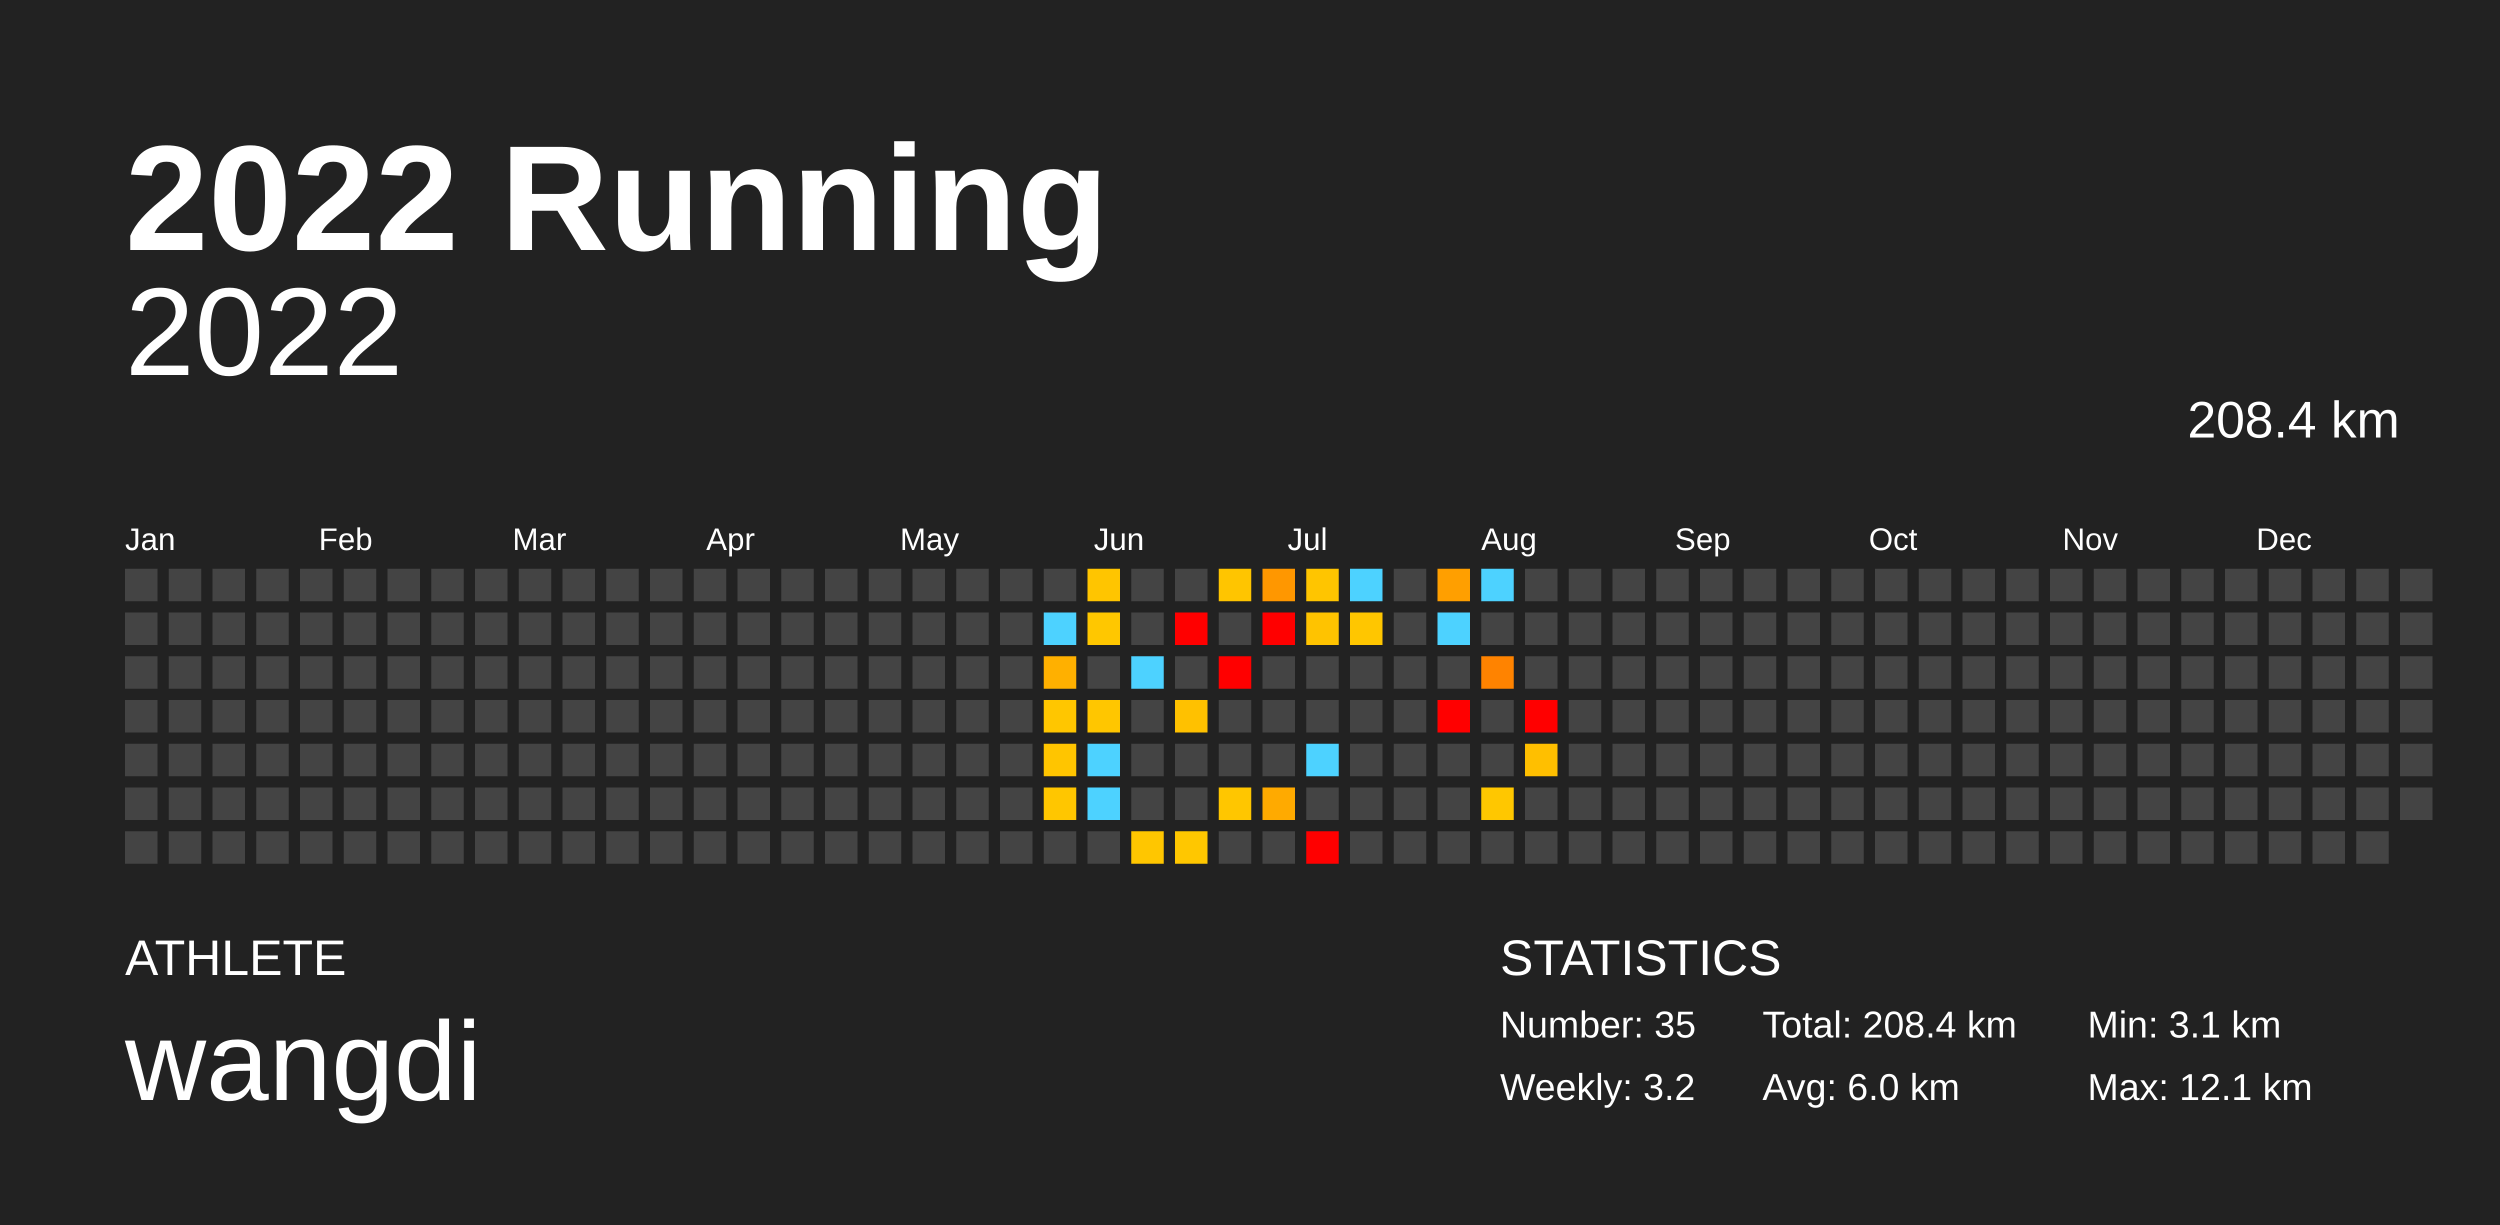
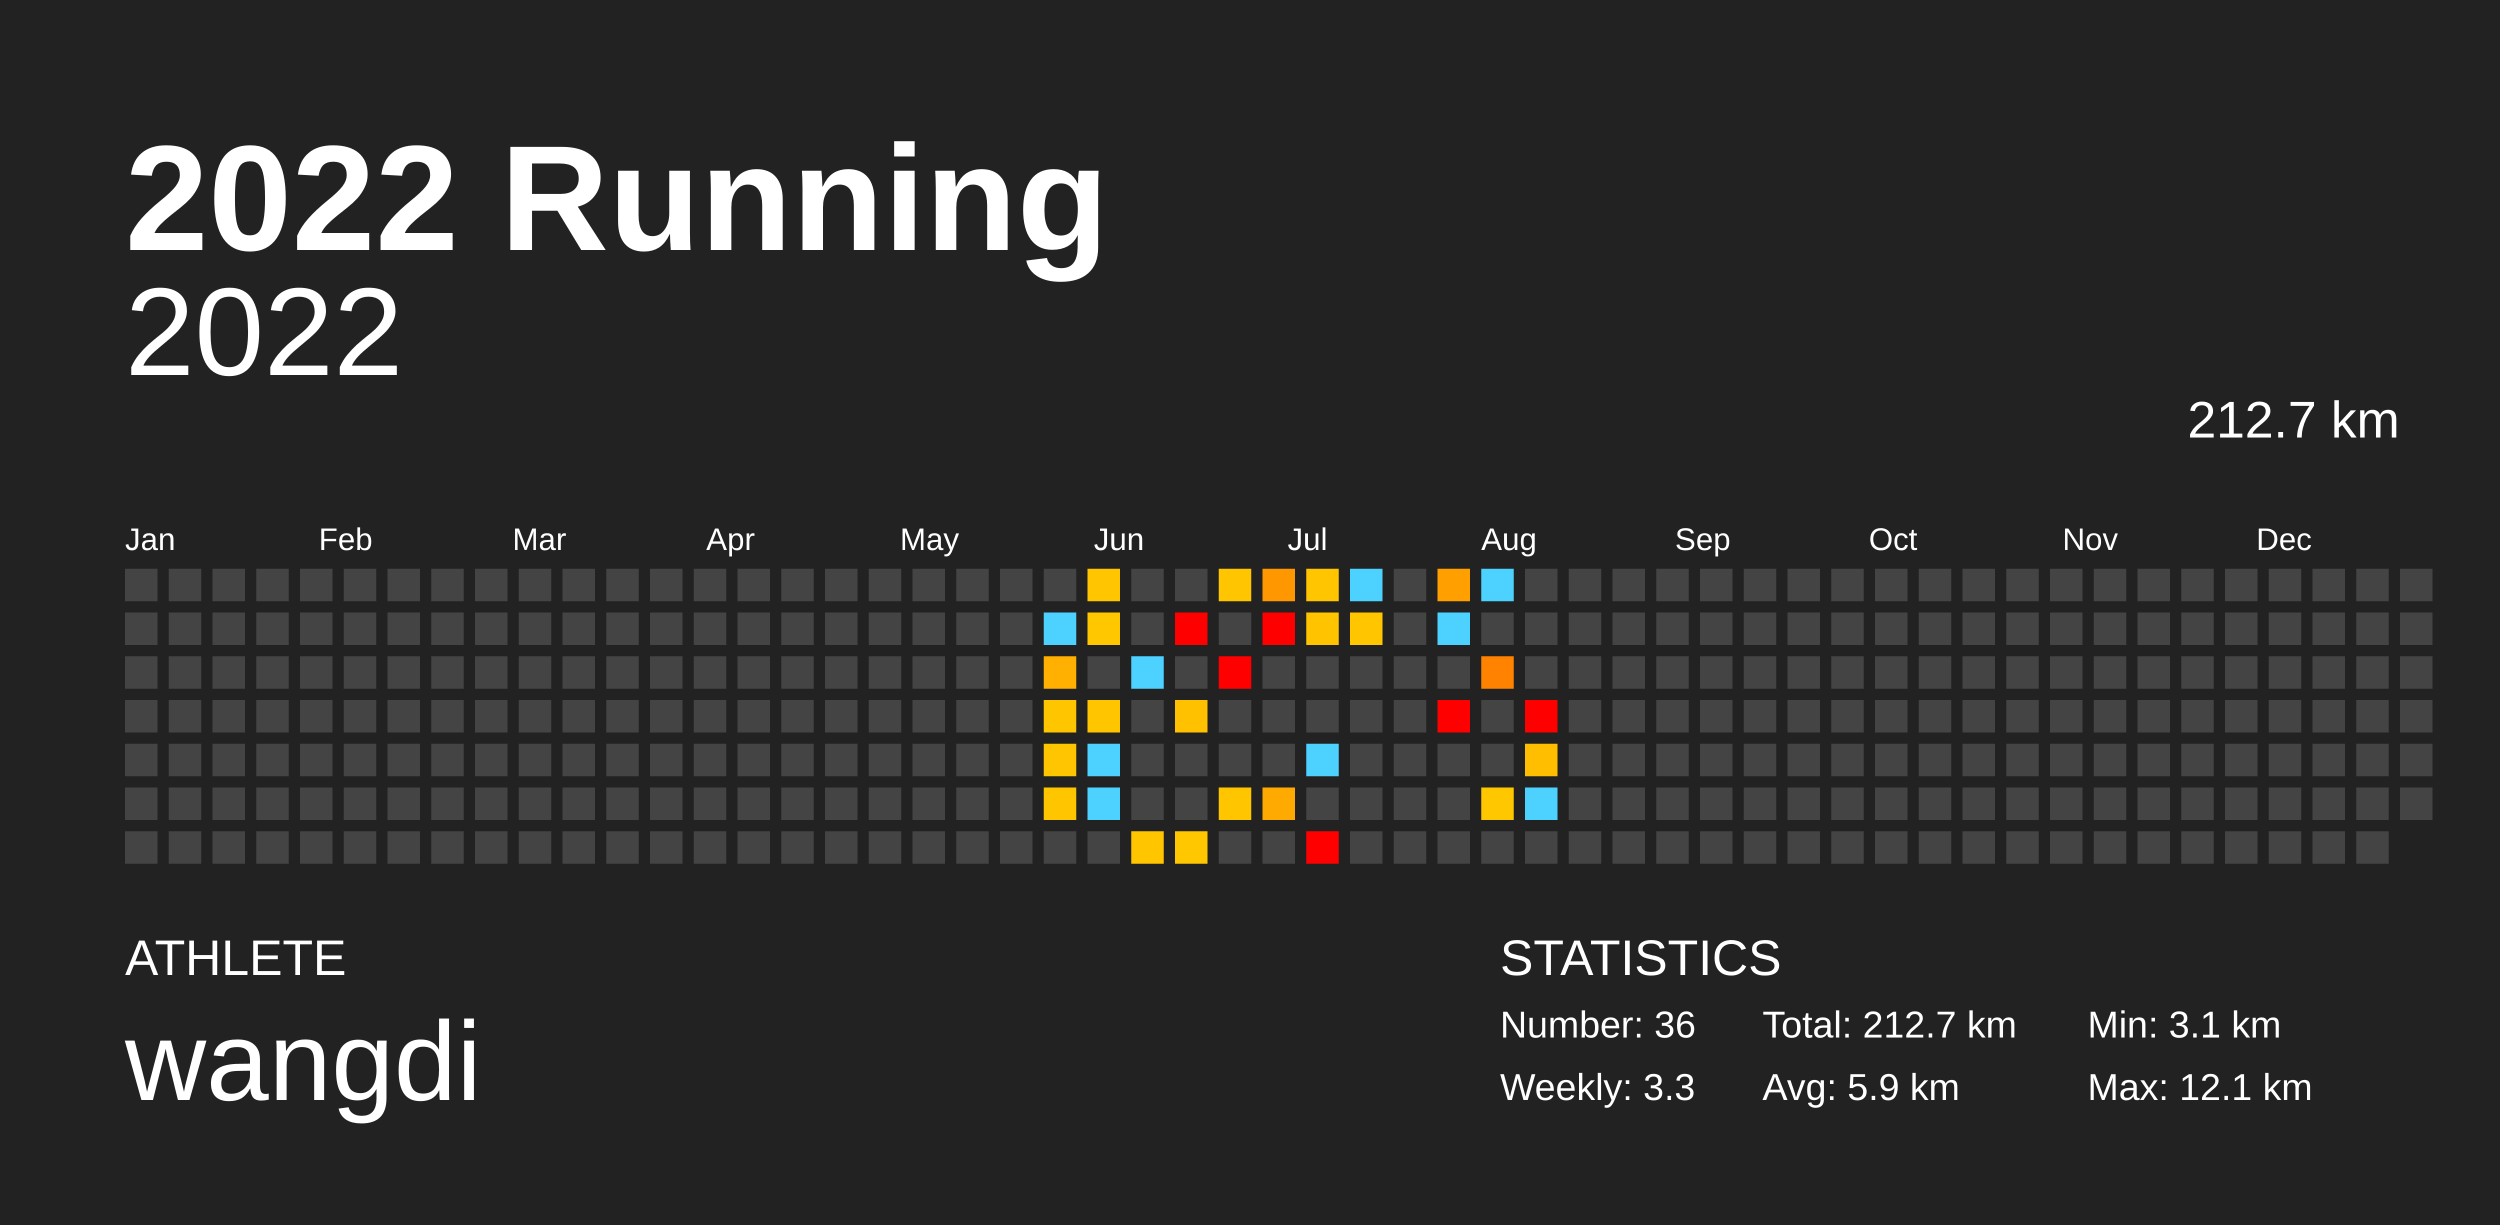
<svg xmlns="http://www.w3.org/2000/svg" baseProfile="full" height="98mm" version="1.1" viewBox="0,0,200,98" width="200mm">
  <defs />
  <rect fill="#222222" height="98" width="200" x="0" y="0" />
  <text fill="#FFFFFF" style="font-size:12px; font-family:Arial; font-weight:bold;" x="10" y="20">2022 Running</text>
  <text fill="#FFFFFF" style="font-size:4px; font-family:Arial" x="10" y="78">ATHLETE</text>
  <text fill="#FFFFFF" style="font-size:9px; font-family:Arial" x="10" y="88">wangdi</text>
  <text fill="#FFFFFF" style="font-size:4px; font-family:Arial" x="120" y="78">STATISTICS</text>
-   <text fill="#FFFFFF" style="font-size:3px; font-family:Arial" x="120" y="83">Number: 35</text>
-   <text fill="#FFFFFF" style="font-size:3px; font-family:Arial" x="120" y="88">Weekly: 3.2</text>
-   <text fill="#FFFFFF" style="font-size:3px; font-family:Arial" x="141" y="83">Total: 208.4 km</text>
-   <text fill="#FFFFFF" style="font-size:3px; font-family:Arial" x="141" y="88">Avg: 6.0 km</text>
+   <text fill="#FFFFFF" style="font-size:3px; font-family:Arial" x="120" y="83">Number: 36</text>
+   <text fill="#FFFFFF" style="font-size:3px; font-family:Arial" x="120" y="88">Weekly: 3.3</text>
+   <text fill="#FFFFFF" style="font-size:3px; font-family:Arial" x="141" y="83">Total: 212.7 km</text>
+   <text fill="#FFFFFF" style="font-size:3px; font-family:Arial" x="141" y="88">Avg: 5.9 km</text>
  <text fill="#FFFFFF" style="font-size:3px; font-family:Arial" x="167" y="83">Min: 3.1 km</text>
  <text fill="#FFFFFF" style="font-size:3px; font-family:Arial" x="167" y="88">Max: 12.1 km</text>
  <text alignment-baseline="hanging" fill="#FFFFFF" style="font-size:10.0px; font-family:Arial;" x="10" y="30">2022</text>
-   <text alignment-baseline="hanging" fill="#FFFFFF" style="font-size:4.125px; font-family:Arial;" x="175" y="35">208.4 km</text>
+   <text alignment-baseline="hanging" fill="#FFFFFF" style="font-size:4.125px; font-family:Arial;" x="175" y="35">212.7 km</text>
  <text fill="#FFFFFF" style="font-size:2.5px; font-family:Arial" x="10.0" y="44">Jan</text>
  <text fill="#FFFFFF" style="font-size:2.5px; font-family:Arial" x="25.5" y="44">Feb</text>
  <text fill="#FFFFFF" style="font-size:2.5px; font-family:Arial" x="41.0" y="44">Mar</text>
  <text fill="#FFFFFF" style="font-size:2.5px; font-family:Arial" x="56.5" y="44">Apr</text>
  <text fill="#FFFFFF" style="font-size:2.5px; font-family:Arial" x="72.0" y="44">May</text>
  <text fill="#FFFFFF" style="font-size:2.5px; font-family:Arial" x="87.5" y="44">Jun</text>
  <text fill="#FFFFFF" style="font-size:2.5px; font-family:Arial" x="103.0" y="44">Jul</text>
  <text fill="#FFFFFF" style="font-size:2.5px; font-family:Arial" x="118.5" y="44">Aug</text>
  <text fill="#FFFFFF" style="font-size:2.5px; font-family:Arial" x="134.0" y="44">Sep</text>
  <text fill="#FFFFFF" style="font-size:2.5px; font-family:Arial" x="149.5" y="44">Oct</text>
  <text fill="#FFFFFF" style="font-size:2.5px; font-family:Arial" x="165.0" y="44">Nov</text>
  <text fill="#FFFFFF" style="font-size:2.5px; font-family:Arial" x="180.5" y="44">Dec</text>
  <rect fill="#444444" height="2.6" width="2.6" x="10.0" y="45.5" />
  <rect fill="#444444" height="2.6" width="2.6" x="10.0" y="49.0" />
  <rect fill="#444444" height="2.6" width="2.6" x="10.0" y="52.5" />
  <rect fill="#444444" height="2.6" width="2.6" x="10.0" y="56.0" />
  <rect fill="#444444" height="2.6" width="2.6" x="10.0" y="59.5" />
  <rect fill="#444444" height="2.6" width="2.6" x="10.0" y="63.0" />
  <rect fill="#444444" height="2.6" width="2.6" x="10.0" y="66.5" />
  <rect fill="#444444" height="2.6" width="2.6" x="13.5" y="45.5" />
  <rect fill="#444444" height="2.6" width="2.6" x="13.5" y="49.0" />
  <rect fill="#444444" height="2.6" width="2.6" x="13.5" y="52.5" />
  <rect fill="#444444" height="2.6" width="2.6" x="13.5" y="56.0" />
  <rect fill="#444444" height="2.6" width="2.6" x="13.5" y="59.5" />
  <rect fill="#444444" height="2.6" width="2.6" x="13.5" y="63.0" />
  <rect fill="#444444" height="2.6" width="2.6" x="13.5" y="66.5" />
  <rect fill="#444444" height="2.6" width="2.6" x="17.0" y="45.5" />
  <rect fill="#444444" height="2.6" width="2.6" x="17.0" y="49.0" />
  <rect fill="#444444" height="2.6" width="2.6" x="17.0" y="52.5" />
  <rect fill="#444444" height="2.6" width="2.6" x="17.0" y="56.0" />
  <rect fill="#444444" height="2.6" width="2.6" x="17.0" y="59.5" />
  <rect fill="#444444" height="2.6" width="2.6" x="17.0" y="63.0" />
  <rect fill="#444444" height="2.6" width="2.6" x="17.0" y="66.5" />
  <rect fill="#444444" height="2.6" width="2.6" x="20.5" y="45.5" />
  <rect fill="#444444" height="2.6" width="2.6" x="20.5" y="49.0" />
  <rect fill="#444444" height="2.6" width="2.6" x="20.5" y="52.5" />
  <rect fill="#444444" height="2.6" width="2.6" x="20.5" y="56.0" />
  <rect fill="#444444" height="2.6" width="2.6" x="20.5" y="59.5" />
  <rect fill="#444444" height="2.6" width="2.6" x="20.5" y="63.0" />
  <rect fill="#444444" height="2.6" width="2.6" x="20.5" y="66.5" />
  <rect fill="#444444" height="2.6" width="2.6" x="24.0" y="45.5" />
  <rect fill="#444444" height="2.6" width="2.6" x="24.0" y="49.0" />
  <rect fill="#444444" height="2.6" width="2.6" x="24.0" y="52.5" />
  <rect fill="#444444" height="2.6" width="2.6" x="24.0" y="56.0" />
  <rect fill="#444444" height="2.6" width="2.6" x="24.0" y="59.5" />
  <rect fill="#444444" height="2.6" width="2.6" x="24.0" y="63.0" />
  <rect fill="#444444" height="2.6" width="2.6" x="24.0" y="66.5" />
  <rect fill="#444444" height="2.6" width="2.6" x="27.5" y="45.5" />
  <rect fill="#444444" height="2.6" width="2.6" x="27.5" y="49.0" />
  <rect fill="#444444" height="2.6" width="2.6" x="27.5" y="52.5" />
  <rect fill="#444444" height="2.6" width="2.6" x="27.5" y="56.0" />
  <rect fill="#444444" height="2.6" width="2.6" x="27.5" y="59.5" />
  <rect fill="#444444" height="2.6" width="2.6" x="27.5" y="63.0" />
  <rect fill="#444444" height="2.6" width="2.6" x="27.5" y="66.5" />
  <rect fill="#444444" height="2.6" width="2.6" x="31.0" y="45.5" />
  <rect fill="#444444" height="2.6" width="2.6" x="31.0" y="49.0" />
  <rect fill="#444444" height="2.6" width="2.6" x="31.0" y="52.5" />
  <rect fill="#444444" height="2.6" width="2.6" x="31.0" y="56.0" />
  <rect fill="#444444" height="2.6" width="2.6" x="31.0" y="59.5" />
  <rect fill="#444444" height="2.6" width="2.6" x="31.0" y="63.0" />
  <rect fill="#444444" height="2.6" width="2.6" x="31.0" y="66.5" />
  <rect fill="#444444" height="2.6" width="2.6" x="34.5" y="45.5" />
  <rect fill="#444444" height="2.6" width="2.6" x="34.5" y="49.0" />
  <rect fill="#444444" height="2.6" width="2.6" x="34.5" y="52.5" />
  <rect fill="#444444" height="2.6" width="2.6" x="34.5" y="56.0" />
  <rect fill="#444444" height="2.6" width="2.6" x="34.5" y="59.5" />
  <rect fill="#444444" height="2.6" width="2.6" x="34.5" y="63.0" />
  <rect fill="#444444" height="2.6" width="2.6" x="34.5" y="66.5" />
  <rect fill="#444444" height="2.6" width="2.6" x="38.0" y="45.5" />
  <rect fill="#444444" height="2.6" width="2.6" x="38.0" y="49.0" />
  <rect fill="#444444" height="2.6" width="2.6" x="38.0" y="52.5" />
  <rect fill="#444444" height="2.6" width="2.6" x="38.0" y="56.0" />
  <rect fill="#444444" height="2.6" width="2.6" x="38.0" y="59.5" />
  <rect fill="#444444" height="2.6" width="2.6" x="38.0" y="63.0" />
  <rect fill="#444444" height="2.6" width="2.6" x="38.0" y="66.5" />
  <rect fill="#444444" height="2.6" width="2.6" x="41.5" y="45.5" />
  <rect fill="#444444" height="2.6" width="2.6" x="41.5" y="49.0" />
  <rect fill="#444444" height="2.6" width="2.6" x="41.5" y="52.5" />
  <rect fill="#444444" height="2.6" width="2.6" x="41.5" y="56.0" />
  <rect fill="#444444" height="2.6" width="2.6" x="41.5" y="59.5" />
  <rect fill="#444444" height="2.6" width="2.6" x="41.5" y="63.0" />
  <rect fill="#444444" height="2.6" width="2.6" x="41.5" y="66.5" />
  <rect fill="#444444" height="2.6" width="2.6" x="45.0" y="45.5" />
  <rect fill="#444444" height="2.6" width="2.6" x="45.0" y="49.0" />
  <rect fill="#444444" height="2.6" width="2.6" x="45.0" y="52.5" />
  <rect fill="#444444" height="2.6" width="2.6" x="45.0" y="56.0" />
  <rect fill="#444444" height="2.6" width="2.6" x="45.0" y="59.5" />
  <rect fill="#444444" height="2.6" width="2.6" x="45.0" y="63.0" />
  <rect fill="#444444" height="2.6" width="2.6" x="45.0" y="66.5" />
  <rect fill="#444444" height="2.6" width="2.6" x="48.5" y="45.5" />
  <rect fill="#444444" height="2.6" width="2.6" x="48.5" y="49.0" />
  <rect fill="#444444" height="2.6" width="2.6" x="48.5" y="52.5" />
  <rect fill="#444444" height="2.6" width="2.6" x="48.5" y="56.0" />
  <rect fill="#444444" height="2.6" width="2.6" x="48.5" y="59.5" />
  <rect fill="#444444" height="2.6" width="2.6" x="48.5" y="63.0" />
  <rect fill="#444444" height="2.6" width="2.6" x="48.5" y="66.5" />
  <rect fill="#444444" height="2.6" width="2.6" x="52.0" y="45.5" />
  <rect fill="#444444" height="2.6" width="2.6" x="52.0" y="49.0" />
  <rect fill="#444444" height="2.6" width="2.6" x="52.0" y="52.5" />
  <rect fill="#444444" height="2.6" width="2.6" x="52.0" y="56.0" />
  <rect fill="#444444" height="2.6" width="2.6" x="52.0" y="59.5" />
  <rect fill="#444444" height="2.6" width="2.6" x="52.0" y="63.0" />
  <rect fill="#444444" height="2.6" width="2.6" x="52.0" y="66.5" />
  <rect fill="#444444" height="2.6" width="2.6" x="55.5" y="45.5" />
  <rect fill="#444444" height="2.6" width="2.6" x="55.5" y="49.0" />
  <rect fill="#444444" height="2.6" width="2.6" x="55.5" y="52.5" />
  <rect fill="#444444" height="2.6" width="2.6" x="55.5" y="56.0" />
  <rect fill="#444444" height="2.6" width="2.6" x="55.5" y="59.5" />
  <rect fill="#444444" height="2.6" width="2.6" x="55.5" y="63.0" />
  <rect fill="#444444" height="2.6" width="2.6" x="55.5" y="66.5" />
  <rect fill="#444444" height="2.6" width="2.6" x="59.0" y="45.5" />
  <rect fill="#444444" height="2.6" width="2.6" x="59.0" y="49.0" />
  <rect fill="#444444" height="2.6" width="2.6" x="59.0" y="52.5" />
  <rect fill="#444444" height="2.6" width="2.6" x="59.0" y="56.0" />
  <rect fill="#444444" height="2.6" width="2.6" x="59.0" y="59.5" />
  <rect fill="#444444" height="2.6" width="2.6" x="59.0" y="63.0" />
  <rect fill="#444444" height="2.6" width="2.6" x="59.0" y="66.5" />
  <rect fill="#444444" height="2.6" width="2.6" x="62.5" y="45.5" />
  <rect fill="#444444" height="2.6" width="2.6" x="62.5" y="49.0" />
  <rect fill="#444444" height="2.6" width="2.6" x="62.5" y="52.5" />
  <rect fill="#444444" height="2.6" width="2.6" x="62.5" y="56.0" />
  <rect fill="#444444" height="2.6" width="2.6" x="62.5" y="59.5" />
  <rect fill="#444444" height="2.6" width="2.6" x="62.5" y="63.0" />
  <rect fill="#444444" height="2.6" width="2.6" x="62.5" y="66.5" />
  <rect fill="#444444" height="2.6" width="2.6" x="66.0" y="45.5" />
  <rect fill="#444444" height="2.6" width="2.6" x="66.0" y="49.0" />
  <rect fill="#444444" height="2.6" width="2.6" x="66.0" y="52.5" />
  <rect fill="#444444" height="2.6" width="2.6" x="66.0" y="56.0" />
  <rect fill="#444444" height="2.6" width="2.6" x="66.0" y="59.5" />
  <rect fill="#444444" height="2.6" width="2.6" x="66.0" y="63.0" />
  <rect fill="#444444" height="2.6" width="2.6" x="66.0" y="66.5" />
  <rect fill="#444444" height="2.6" width="2.6" x="69.5" y="45.5" />
  <rect fill="#444444" height="2.6" width="2.6" x="69.5" y="49.0" />
  <rect fill="#444444" height="2.6" width="2.6" x="69.5" y="52.5" />
  <rect fill="#444444" height="2.6" width="2.6" x="69.5" y="56.0" />
  <rect fill="#444444" height="2.6" width="2.6" x="69.5" y="59.5" />
  <rect fill="#444444" height="2.6" width="2.6" x="69.5" y="63.0" />
  <rect fill="#444444" height="2.6" width="2.6" x="69.5" y="66.5" />
  <rect fill="#444444" height="2.6" width="2.6" x="73.0" y="45.5" />
  <rect fill="#444444" height="2.6" width="2.6" x="73.0" y="49.0" />
  <rect fill="#444444" height="2.6" width="2.6" x="73.0" y="52.5" />
  <rect fill="#444444" height="2.6" width="2.6" x="73.0" y="56.0" />
  <rect fill="#444444" height="2.6" width="2.6" x="73.0" y="59.5" />
  <rect fill="#444444" height="2.6" width="2.6" x="73.0" y="63.0" />
  <rect fill="#444444" height="2.6" width="2.6" x="73.0" y="66.5" />
  <rect fill="#444444" height="2.6" width="2.6" x="76.5" y="45.5" />
  <rect fill="#444444" height="2.6" width="2.6" x="76.5" y="49.0" />
  <rect fill="#444444" height="2.6" width="2.6" x="76.5" y="52.5" />
  <rect fill="#444444" height="2.6" width="2.6" x="76.5" y="56.0" />
  <rect fill="#444444" height="2.6" width="2.6" x="76.5" y="59.5" />
  <rect fill="#444444" height="2.6" width="2.6" x="76.5" y="63.0" />
  <rect fill="#444444" height="2.6" width="2.6" x="76.5" y="66.5" />
  <rect fill="#444444" height="2.6" width="2.6" x="80.0" y="45.5" />
  <rect fill="#444444" height="2.6" width="2.6" x="80.0" y="49.0" />
  <rect fill="#444444" height="2.6" width="2.6" x="80.0" y="52.5" />
  <rect fill="#444444" height="2.6" width="2.6" x="80.0" y="56.0" />
  <rect fill="#444444" height="2.6" width="2.6" x="80.0" y="59.5" />
  <rect fill="#444444" height="2.6" width="2.6" x="80.0" y="63.0" />
  <rect fill="#444444" height="2.6" width="2.6" x="80.0" y="66.5" />
  <rect fill="#444444" height="2.6" width="2.6" x="83.5" y="45.5" />
  <rect fill="#4dd2ff" height="2.6" width="2.6" x="83.5" y="49.0" />
  <rect fill="#ffb000" height="2.6" width="2.6" x="83.5" y="52.5" />
  <rect fill="#ffc600" height="2.6" width="2.6" x="83.5" y="56.0" />
  <rect fill="#ffc500" height="2.6" width="2.6" x="83.5" y="59.5" />
  <rect fill="#ffc600" height="2.6" width="2.6" x="83.5" y="63.0" />
  <rect fill="#444444" height="2.6" width="2.6" x="83.5" y="66.5" />
  <rect fill="#ffc500" height="2.6" width="2.6" x="87.0" y="45.5" />
  <rect fill="#ffc700" height="2.6" width="2.6" x="87.0" y="49.0" />
  <rect fill="#444444" height="2.6" width="2.6" x="87.0" y="52.5" />
  <rect fill="#ffc600" height="2.6" width="2.6" x="87.0" y="56.0" />
  <rect fill="#4dd2ff" height="2.6" width="2.6" x="87.0" y="59.5" />
  <rect fill="#4dd2ff" height="2.6" width="2.6" x="87.0" y="63.0" />
  <rect fill="#444444" height="2.6" width="2.6" x="87.0" y="66.5" />
  <rect fill="#444444" height="2.6" width="2.6" x="90.5" y="45.5" />
  <rect fill="#444444" height="2.6" width="2.6" x="90.5" y="49.0" />
  <rect fill="#4dd2ff" height="2.6" width="2.6" x="90.5" y="52.5" />
  <rect fill="#444444" height="2.6" width="2.6" x="90.5" y="56.0" />
  <rect fill="#444444" height="2.6" width="2.6" x="90.5" y="59.5" />
  <rect fill="#444444" height="2.6" width="2.6" x="90.5" y="63.0" />
  <rect fill="#ffc600" height="2.6" width="2.6" x="90.5" y="66.5" />
  <rect fill="#444444" height="2.6" width="2.6" x="94.0" y="45.5" />
  <rect fill="red" height="2.6" width="2.6" x="94.0" y="49.0" />
  <rect fill="#444444" height="2.6" width="2.6" x="94.0" y="52.5" />
  <rect fill="#ffc100" height="2.6" width="2.6" x="94.0" y="56.0" />
  <rect fill="#444444" height="2.6" width="2.6" x="94.0" y="59.5" />
  <rect fill="#444444" height="2.6" width="2.6" x="94.0" y="63.0" />
  <rect fill="#ffc700" height="2.6" width="2.6" x="94.0" y="66.5" />
  <rect fill="#ffc500" height="2.6" width="2.6" x="97.5" y="45.5" />
  <rect fill="#444444" height="2.6" width="2.6" x="97.5" y="49.0" />
  <rect fill="red" height="2.6" width="2.6" x="97.5" y="52.5" />
  <rect fill="#444444" height="2.6" width="2.6" x="97.5" y="56.0" />
  <rect fill="#444444" height="2.6" width="2.6" x="97.5" y="59.5" />
  <rect fill="#ffc600" height="2.6" width="2.6" x="97.5" y="63.0" />
  <rect fill="#444444" height="2.6" width="2.6" x="97.5" y="66.5" />
  <rect fill="#ff9700" height="2.6" width="2.6" x="101.0" y="45.5" />
  <rect fill="red" height="2.6" width="2.6" x="101.0" y="49.0" />
  <rect fill="#444444" height="2.6" width="2.6" x="101.0" y="52.5" />
  <rect fill="#444444" height="2.6" width="2.6" x="101.0" y="56.0" />
  <rect fill="#444444" height="2.6" width="2.6" x="101.0" y="59.5" />
  <rect fill="#ffaa00" height="2.6" width="2.6" x="101.0" y="63.0" />
  <rect fill="#444444" height="2.6" width="2.6" x="101.0" y="66.5" />
  <rect fill="#ffc500" height="2.6" width="2.6" x="104.5" y="45.5" />
  <rect fill="#ffc300" height="2.6" width="2.6" x="104.5" y="49.0" />
  <rect fill="#444444" height="2.6" width="2.6" x="104.5" y="52.5" />
  <rect fill="#444444" height="2.6" width="2.6" x="104.5" y="56.0" />
  <rect fill="#4dd2ff" height="2.6" width="2.6" x="104.5" y="59.5" />
  <rect fill="#444444" height="2.6" width="2.6" x="104.5" y="63.0" />
  <rect fill="red" height="2.6" width="2.6" x="104.5" y="66.5" />
  <rect fill="#4dd2ff" height="2.6" width="2.6" x="108.0" y="45.5" />
  <rect fill="#ffc600" height="2.6" width="2.6" x="108.0" y="49.0" />
  <rect fill="#444444" height="2.6" width="2.6" x="108.0" y="52.5" />
  <rect fill="#444444" height="2.6" width="2.6" x="108.0" y="56.0" />
  <rect fill="#444444" height="2.6" width="2.6" x="108.0" y="59.5" />
  <rect fill="#444444" height="2.6" width="2.6" x="108.0" y="63.0" />
  <rect fill="#444444" height="2.6" width="2.6" x="108.0" y="66.5" />
  <rect fill="#444444" height="2.6" width="2.6" x="111.5" y="45.5" />
  <rect fill="#444444" height="2.6" width="2.6" x="111.5" y="49.0" />
  <rect fill="#444444" height="2.6" width="2.6" x="111.5" y="52.5" />
  <rect fill="#444444" height="2.6" width="2.6" x="111.5" y="56.0" />
  <rect fill="#444444" height="2.6" width="2.6" x="111.5" y="59.5" />
  <rect fill="#444444" height="2.6" width="2.6" x="111.5" y="63.0" />
  <rect fill="#444444" height="2.6" width="2.6" x="111.5" y="66.5" />
  <rect fill="#ff9f00" height="2.6" width="2.6" x="115.0" y="45.5" />
  <rect fill="#4dd2ff" height="2.6" width="2.6" x="115.0" y="49.0" />
  <rect fill="#444444" height="2.6" width="2.6" x="115.0" y="52.5" />
  <rect fill="red" height="2.6" width="2.6" x="115.0" y="56.0" />
  <rect fill="#444444" height="2.6" width="2.6" x="115.0" y="59.5" />
  <rect fill="#444444" height="2.6" width="2.6" x="115.0" y="63.0" />
  <rect fill="#444444" height="2.6" width="2.6" x="115.0" y="66.5" />
  <rect fill="#4dd2ff" height="2.6" width="2.6" x="118.5" y="45.5" />
  <rect fill="#444444" height="2.6" width="2.6" x="118.5" y="49.0" />
  <rect fill="#ff8300" height="2.6" width="2.6" x="118.5" y="52.5" />
  <rect fill="#444444" height="2.6" width="2.6" x="118.5" y="56.0" />
  <rect fill="#444444" height="2.6" width="2.6" x="118.5" y="59.5" />
  <rect fill="#ffc700" height="2.6" width="2.6" x="118.5" y="63.0" />
  <rect fill="#444444" height="2.6" width="2.6" x="118.5" y="66.5" />
  <rect fill="#444444" height="2.6" width="2.6" x="122.0" y="45.5" />
  <rect fill="#444444" height="2.6" width="2.6" x="122.0" y="49.0" />
  <rect fill="#444444" height="2.6" width="2.6" x="122.0" y="52.5" />
  <rect fill="red" height="2.6" width="2.6" x="122.0" y="56.0" />
  <rect fill="#ffbf00" height="2.6" width="2.6" x="122.0" y="59.5" />
-   <rect fill="#444444" height="2.6" width="2.6" x="122.0" y="63.0" />
+   <rect fill="#4dd2ff" height="2.6" width="2.6" x="122.0" y="63.0" />
  <rect fill="#444444" height="2.6" width="2.6" x="122.0" y="66.5" />
  <rect fill="#444444" height="2.6" width="2.6" x="125.5" y="45.5" />
  <rect fill="#444444" height="2.6" width="2.6" x="125.5" y="49.0" />
  <rect fill="#444444" height="2.6" width="2.6" x="125.5" y="52.5" />
  <rect fill="#444444" height="2.6" width="2.6" x="125.5" y="56.0" />
  <rect fill="#444444" height="2.6" width="2.6" x="125.5" y="59.5" />
  <rect fill="#444444" height="2.6" width="2.6" x="125.5" y="63.0" />
  <rect fill="#444444" height="2.6" width="2.6" x="125.5" y="66.5" />
  <rect fill="#444444" height="2.6" width="2.6" x="129.0" y="45.5" />
  <rect fill="#444444" height="2.6" width="2.6" x="129.0" y="49.0" />
  <rect fill="#444444" height="2.6" width="2.6" x="129.0" y="52.5" />
  <rect fill="#444444" height="2.6" width="2.6" x="129.0" y="56.0" />
  <rect fill="#444444" height="2.6" width="2.6" x="129.0" y="59.5" />
  <rect fill="#444444" height="2.6" width="2.6" x="129.0" y="63.0" />
  <rect fill="#444444" height="2.6" width="2.6" x="129.0" y="66.5" />
  <rect fill="#444444" height="2.6" width="2.6" x="132.5" y="45.5" />
  <rect fill="#444444" height="2.6" width="2.6" x="132.5" y="49.0" />
  <rect fill="#444444" height="2.6" width="2.6" x="132.5" y="52.5" />
  <rect fill="#444444" height="2.6" width="2.6" x="132.5" y="56.0" />
  <rect fill="#444444" height="2.6" width="2.6" x="132.5" y="59.5" />
  <rect fill="#444444" height="2.6" width="2.6" x="132.5" y="63.0" />
  <rect fill="#444444" height="2.6" width="2.6" x="132.5" y="66.5" />
  <rect fill="#444444" height="2.6" width="2.6" x="136.0" y="45.5" />
  <rect fill="#444444" height="2.6" width="2.6" x="136.0" y="49.0" />
  <rect fill="#444444" height="2.6" width="2.6" x="136.0" y="52.5" />
  <rect fill="#444444" height="2.6" width="2.6" x="136.0" y="56.0" />
  <rect fill="#444444" height="2.6" width="2.6" x="136.0" y="59.5" />
  <rect fill="#444444" height="2.6" width="2.6" x="136.0" y="63.0" />
  <rect fill="#444444" height="2.6" width="2.6" x="136.0" y="66.5" />
  <rect fill="#444444" height="2.6" width="2.6" x="139.5" y="45.5" />
  <rect fill="#444444" height="2.6" width="2.6" x="139.5" y="49.0" />
  <rect fill="#444444" height="2.6" width="2.6" x="139.5" y="52.5" />
  <rect fill="#444444" height="2.6" width="2.6" x="139.5" y="56.0" />
  <rect fill="#444444" height="2.6" width="2.6" x="139.5" y="59.5" />
  <rect fill="#444444" height="2.6" width="2.6" x="139.5" y="63.0" />
  <rect fill="#444444" height="2.6" width="2.6" x="139.5" y="66.5" />
  <rect fill="#444444" height="2.6" width="2.6" x="143.0" y="45.5" />
  <rect fill="#444444" height="2.6" width="2.6" x="143.0" y="49.0" />
  <rect fill="#444444" height="2.6" width="2.6" x="143.0" y="52.5" />
  <rect fill="#444444" height="2.6" width="2.6" x="143.0" y="56.0" />
  <rect fill="#444444" height="2.6" width="2.6" x="143.0" y="59.5" />
  <rect fill="#444444" height="2.6" width="2.6" x="143.0" y="63.0" />
  <rect fill="#444444" height="2.6" width="2.6" x="143.0" y="66.5" />
  <rect fill="#444444" height="2.6" width="2.6" x="146.5" y="45.5" />
  <rect fill="#444444" height="2.6" width="2.6" x="146.5" y="49.0" />
  <rect fill="#444444" height="2.6" width="2.6" x="146.5" y="52.5" />
  <rect fill="#444444" height="2.6" width="2.6" x="146.5" y="56.0" />
  <rect fill="#444444" height="2.6" width="2.6" x="146.5" y="59.5" />
  <rect fill="#444444" height="2.6" width="2.6" x="146.5" y="63.0" />
  <rect fill="#444444" height="2.6" width="2.6" x="146.5" y="66.5" />
  <rect fill="#444444" height="2.6" width="2.6" x="150.0" y="45.5" />
  <rect fill="#444444" height="2.6" width="2.6" x="150.0" y="49.0" />
  <rect fill="#444444" height="2.6" width="2.6" x="150.0" y="52.5" />
  <rect fill="#444444" height="2.6" width="2.6" x="150.0" y="56.0" />
  <rect fill="#444444" height="2.6" width="2.6" x="150.0" y="59.5" />
  <rect fill="#444444" height="2.6" width="2.6" x="150.0" y="63.0" />
  <rect fill="#444444" height="2.6" width="2.6" x="150.0" y="66.5" />
  <rect fill="#444444" height="2.6" width="2.6" x="153.5" y="45.5" />
  <rect fill="#444444" height="2.6" width="2.6" x="153.5" y="49.0" />
  <rect fill="#444444" height="2.6" width="2.6" x="153.5" y="52.5" />
  <rect fill="#444444" height="2.6" width="2.6" x="153.5" y="56.0" />
  <rect fill="#444444" height="2.6" width="2.6" x="153.5" y="59.5" />
  <rect fill="#444444" height="2.6" width="2.6" x="153.5" y="63.0" />
  <rect fill="#444444" height="2.6" width="2.6" x="153.5" y="66.5" />
  <rect fill="#444444" height="2.6" width="2.6" x="157.0" y="45.5" />
  <rect fill="#444444" height="2.6" width="2.6" x="157.0" y="49.0" />
  <rect fill="#444444" height="2.6" width="2.6" x="157.0" y="52.5" />
  <rect fill="#444444" height="2.6" width="2.6" x="157.0" y="56.0" />
  <rect fill="#444444" height="2.6" width="2.6" x="157.0" y="59.5" />
  <rect fill="#444444" height="2.6" width="2.6" x="157.0" y="63.0" />
  <rect fill="#444444" height="2.6" width="2.6" x="157.0" y="66.5" />
  <rect fill="#444444" height="2.6" width="2.6" x="160.5" y="45.5" />
  <rect fill="#444444" height="2.6" width="2.6" x="160.5" y="49.0" />
  <rect fill="#444444" height="2.6" width="2.6" x="160.5" y="52.5" />
  <rect fill="#444444" height="2.6" width="2.6" x="160.5" y="56.0" />
  <rect fill="#444444" height="2.6" width="2.6" x="160.5" y="59.5" />
  <rect fill="#444444" height="2.6" width="2.6" x="160.5" y="63.0" />
  <rect fill="#444444" height="2.6" width="2.6" x="160.5" y="66.5" />
  <rect fill="#444444" height="2.6" width="2.6" x="164.0" y="45.5" />
  <rect fill="#444444" height="2.6" width="2.6" x="164.0" y="49.0" />
  <rect fill="#444444" height="2.6" width="2.6" x="164.0" y="52.5" />
  <rect fill="#444444" height="2.6" width="2.6" x="164.0" y="56.0" />
  <rect fill="#444444" height="2.6" width="2.6" x="164.0" y="59.5" />
  <rect fill="#444444" height="2.6" width="2.6" x="164.0" y="63.0" />
  <rect fill="#444444" height="2.6" width="2.6" x="164.0" y="66.5" />
  <rect fill="#444444" height="2.6" width="2.6" x="167.5" y="45.5" />
  <rect fill="#444444" height="2.6" width="2.6" x="167.5" y="49.0" />
  <rect fill="#444444" height="2.6" width="2.6" x="167.5" y="52.5" />
  <rect fill="#444444" height="2.6" width="2.6" x="167.5" y="56.0" />
  <rect fill="#444444" height="2.6" width="2.6" x="167.5" y="59.5" />
  <rect fill="#444444" height="2.6" width="2.6" x="167.5" y="63.0" />
  <rect fill="#444444" height="2.6" width="2.6" x="167.5" y="66.5" />
  <rect fill="#444444" height="2.6" width="2.6" x="171.0" y="45.5" />
  <rect fill="#444444" height="2.6" width="2.6" x="171.0" y="49.0" />
  <rect fill="#444444" height="2.6" width="2.6" x="171.0" y="52.5" />
  <rect fill="#444444" height="2.6" width="2.6" x="171.0" y="56.0" />
  <rect fill="#444444" height="2.6" width="2.6" x="171.0" y="59.5" />
  <rect fill="#444444" height="2.6" width="2.6" x="171.0" y="63.0" />
  <rect fill="#444444" height="2.6" width="2.6" x="171.0" y="66.5" />
  <rect fill="#444444" height="2.6" width="2.6" x="174.5" y="45.5" />
  <rect fill="#444444" height="2.6" width="2.6" x="174.5" y="49.0" />
  <rect fill="#444444" height="2.6" width="2.6" x="174.5" y="52.5" />
  <rect fill="#444444" height="2.6" width="2.6" x="174.5" y="56.0" />
  <rect fill="#444444" height="2.6" width="2.6" x="174.5" y="59.5" />
  <rect fill="#444444" height="2.6" width="2.6" x="174.5" y="63.0" />
  <rect fill="#444444" height="2.6" width="2.6" x="174.5" y="66.5" />
  <rect fill="#444444" height="2.6" width="2.6" x="178.0" y="45.5" />
  <rect fill="#444444" height="2.6" width="2.6" x="178.0" y="49.0" />
  <rect fill="#444444" height="2.6" width="2.6" x="178.0" y="52.5" />
  <rect fill="#444444" height="2.6" width="2.6" x="178.0" y="56.0" />
  <rect fill="#444444" height="2.6" width="2.6" x="178.0" y="59.5" />
  <rect fill="#444444" height="2.6" width="2.6" x="178.0" y="63.0" />
  <rect fill="#444444" height="2.6" width="2.6" x="178.0" y="66.5" />
  <rect fill="#444444" height="2.6" width="2.6" x="181.5" y="45.5" />
  <rect fill="#444444" height="2.6" width="2.6" x="181.5" y="49.0" />
  <rect fill="#444444" height="2.6" width="2.6" x="181.5" y="52.5" />
  <rect fill="#444444" height="2.6" width="2.6" x="181.5" y="56.0" />
  <rect fill="#444444" height="2.6" width="2.6" x="181.5" y="59.5" />
  <rect fill="#444444" height="2.6" width="2.6" x="181.5" y="63.0" />
  <rect fill="#444444" height="2.6" width="2.6" x="181.5" y="66.5" />
  <rect fill="#444444" height="2.6" width="2.6" x="185.0" y="45.5" />
  <rect fill="#444444" height="2.6" width="2.6" x="185.0" y="49.0" />
  <rect fill="#444444" height="2.6" width="2.6" x="185.0" y="52.5" />
  <rect fill="#444444" height="2.6" width="2.6" x="185.0" y="56.0" />
  <rect fill="#444444" height="2.6" width="2.6" x="185.0" y="59.5" />
  <rect fill="#444444" height="2.6" width="2.6" x="185.0" y="63.0" />
  <rect fill="#444444" height="2.6" width="2.6" x="185.0" y="66.5" />
  <rect fill="#444444" height="2.6" width="2.6" x="188.5" y="45.5" />
  <rect fill="#444444" height="2.6" width="2.6" x="188.5" y="49.0" />
  <rect fill="#444444" height="2.6" width="2.6" x="188.5" y="52.5" />
  <rect fill="#444444" height="2.6" width="2.6" x="188.5" y="56.0" />
  <rect fill="#444444" height="2.6" width="2.6" x="188.5" y="59.5" />
  <rect fill="#444444" height="2.6" width="2.6" x="188.5" y="63.0" />
  <rect fill="#444444" height="2.6" width="2.6" x="188.5" y="66.5" />
  <rect fill="#444444" height="2.6" width="2.6" x="192.0" y="45.5" />
  <rect fill="#444444" height="2.6" width="2.6" x="192.0" y="49.0" />
  <rect fill="#444444" height="2.6" width="2.6" x="192.0" y="52.5" />
  <rect fill="#444444" height="2.6" width="2.6" x="192.0" y="56.0" />
  <rect fill="#444444" height="2.6" width="2.6" x="192.0" y="59.5" />
  <rect fill="#444444" height="2.6" width="2.6" x="192.0" y="63.0" />
</svg>
